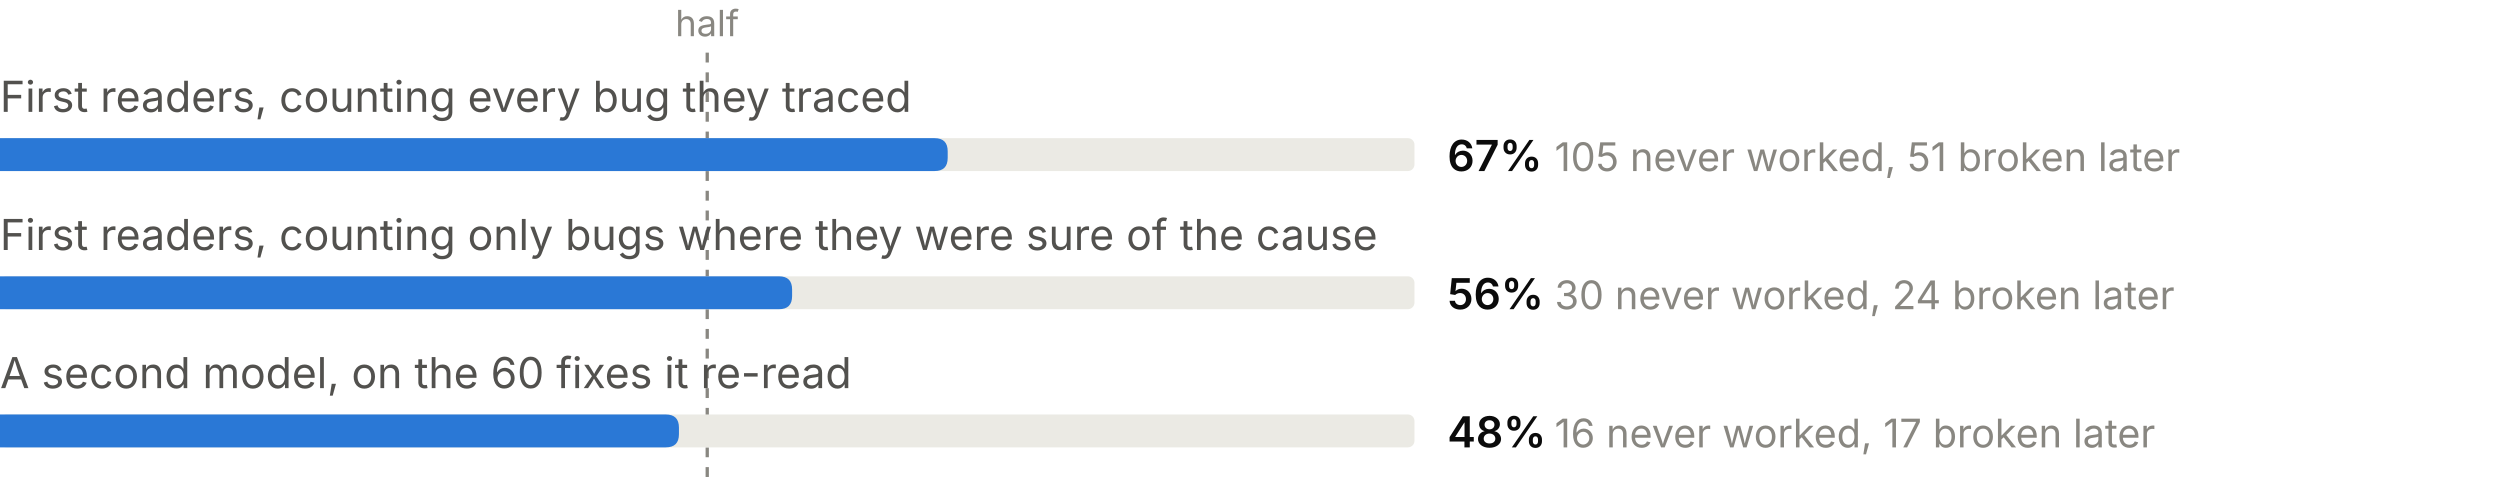
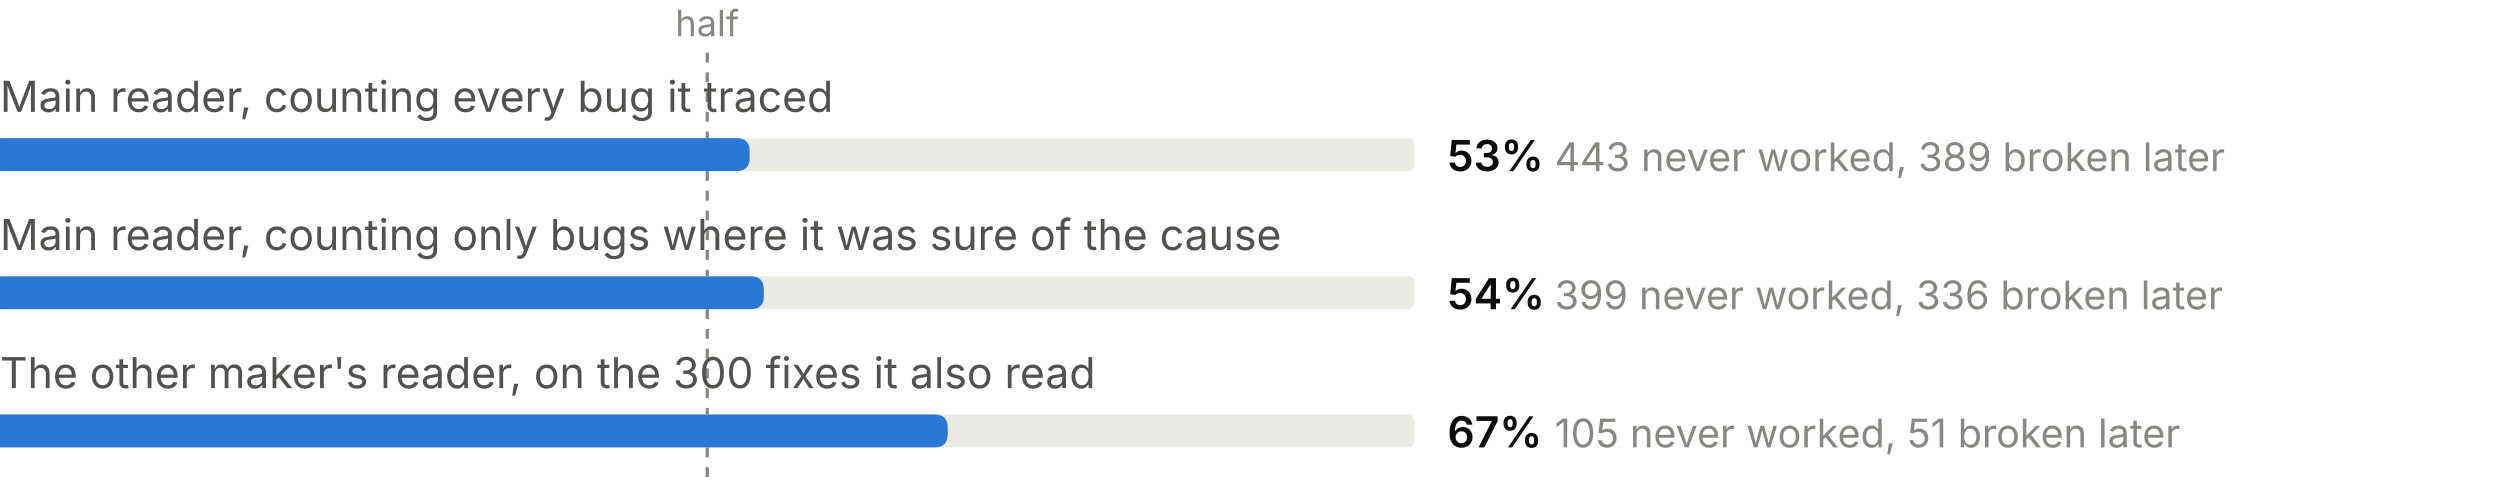
<svg xmlns="http://www.w3.org/2000/svg" width="760" height="152" viewBox="0 0 760 152" role="img" aria-label="How much of the time the bug was new code that never worked, by three ways of counting">
  <text x="215.0" y="11" fill="#898781" font-size="11" font-weight="400" text-anchor="middle" font-family="system-ui, -apple-system, Segoe UI, sans-serif">half</text>
  <line x1="215.0" y1="16" x2="215.0" y2="148" stroke="#898781" stroke-width="1" stroke-dasharray="3 3" />
-   <text x="0.0" y="34" fill="#52514e" font-size="13" font-weight="400" text-anchor="start" font-family="system-ui, -apple-system, Segoe UI, sans-serif">First readers, counting every bug they traced</text>
+   <text x="0.0" y="34" fill="#52514e" font-size="13" font-weight="400" text-anchor="start" font-family="system-ui, -apple-system, Segoe UI, sans-serif">Main reader, counting every bug it traced</text>
  <rect x="0" y="42" width="430" height="10" rx="2" fill="#ebeae4" />
-   <path d="M0,42 H284.1 Q288.1,42 288.1,46 V48 Q288.1,52 284.1,52 H0 Z" fill="#2a78d6" />
-   <text x="440.0" y="52" fill="#0b0b0b" font-size="13" font-weight="600" text-anchor="start" font-family="system-ui, -apple-system, Segoe UI, sans-serif">67%</text>
-   <text x="472.6" y="52" fill="#898781" font-size="12" font-weight="400" text-anchor="start" font-family="system-ui, -apple-system, Segoe UI, sans-serif">105 never worked, 51 broken later</text>
-   <text x="0.0" y="76" fill="#52514e" font-size="13" font-weight="400" text-anchor="start" font-family="system-ui, -apple-system, Segoe UI, sans-serif">First readers, counting only bugs where they were sure of the cause</text>
+   <path d="M0,42 H223.9 Q227.9,42 227.9,46 V48 Q227.9,52 223.9,52 H0 Z" fill="#2a78d6" />
+   <text x="440.0" y="52" fill="#0b0b0b" font-size="13" font-weight="600" text-anchor="start" font-family="system-ui, -apple-system, Segoe UI, sans-serif">53%</text>
+   <text x="472.6" y="52" fill="#898781" font-size="12" font-weight="400" text-anchor="start" font-family="system-ui, -apple-system, Segoe UI, sans-serif">443 never worked, 389 broken later</text>
+   <text x="0.0" y="76" fill="#52514e" font-size="13" font-weight="400" text-anchor="start" font-family="system-ui, -apple-system, Segoe UI, sans-serif">Main reader, counting only bugs where it was sure of the cause</text>
  <rect x="0" y="84" width="430" height="10" rx="2" fill="#ebeae4" />
-   <path d="M0,84 H236.8 Q240.8,84 240.8,88 V90 Q240.8,94 236.8,94 H0 Z" fill="#2a78d6" />
-   <text x="440.0" y="94" fill="#0b0b0b" font-size="13" font-weight="600" text-anchor="start" font-family="system-ui, -apple-system, Segoe UI, sans-serif">56%</text>
-   <text x="472.6" y="94" fill="#898781" font-size="12" font-weight="400" text-anchor="start" font-family="system-ui, -apple-system, Segoe UI, sans-serif">30 never worked, 24 broken later</text>
-   <text x="0.0" y="118" fill="#52514e" font-size="13" font-weight="400" text-anchor="start" font-family="system-ui, -apple-system, Segoe UI, sans-serif">A second model, on the 60 fixes it re-read</text>
+   <path d="M0,84 H228.2 Q232.2,84 232.2,88 V90 Q232.2,94 228.2,94 H0 Z" fill="#2a78d6" />
+   <text x="440.0" y="94" fill="#0b0b0b" font-size="13" font-weight="600" text-anchor="start" font-family="system-ui, -apple-system, Segoe UI, sans-serif">54%</text>
+   <text x="472.6" y="94" fill="#898781" font-size="12" font-weight="400" text-anchor="start" font-family="system-ui, -apple-system, Segoe UI, sans-serif">399 never worked, 336 broken later</text>
+   <text x="0.0" y="118" fill="#52514e" font-size="13" font-weight="400" text-anchor="start" font-family="system-ui, -apple-system, Segoe UI, sans-serif">The other maker's reader, on the 300 fixes it also read</text>
  <rect x="0" y="126" width="430" height="10" rx="2" fill="#ebeae4" />
-   <path d="M0,126 H202.4 Q206.4,126 206.4,130 V132 Q206.4,136 202.4,136 H0 Z" fill="#2a78d6" />
-   <text x="440.0" y="136" fill="#0b0b0b" font-size="13" font-weight="600" text-anchor="start" font-family="system-ui, -apple-system, Segoe UI, sans-serif">48%</text>
-   <text x="472.6" y="136" fill="#898781" font-size="12" font-weight="400" text-anchor="start" font-family="system-ui, -apple-system, Segoe UI, sans-serif">16 never worked, 17 broken later</text>
+   <path d="M0,126 H284.1 Q288.1,126 288.1,130 V132 Q288.1,136 284.1,136 H0 Z" fill="#2a78d6" />
+   <text x="440.0" y="136" fill="#0b0b0b" font-size="13" font-weight="600" text-anchor="start" font-family="system-ui, -apple-system, Segoe UI, sans-serif">67%</text>
+   <text x="472.6" y="136" fill="#898781" font-size="12" font-weight="400" text-anchor="start" font-family="system-ui, -apple-system, Segoe UI, sans-serif">105 never worked, 51 broken later</text>
</svg>
